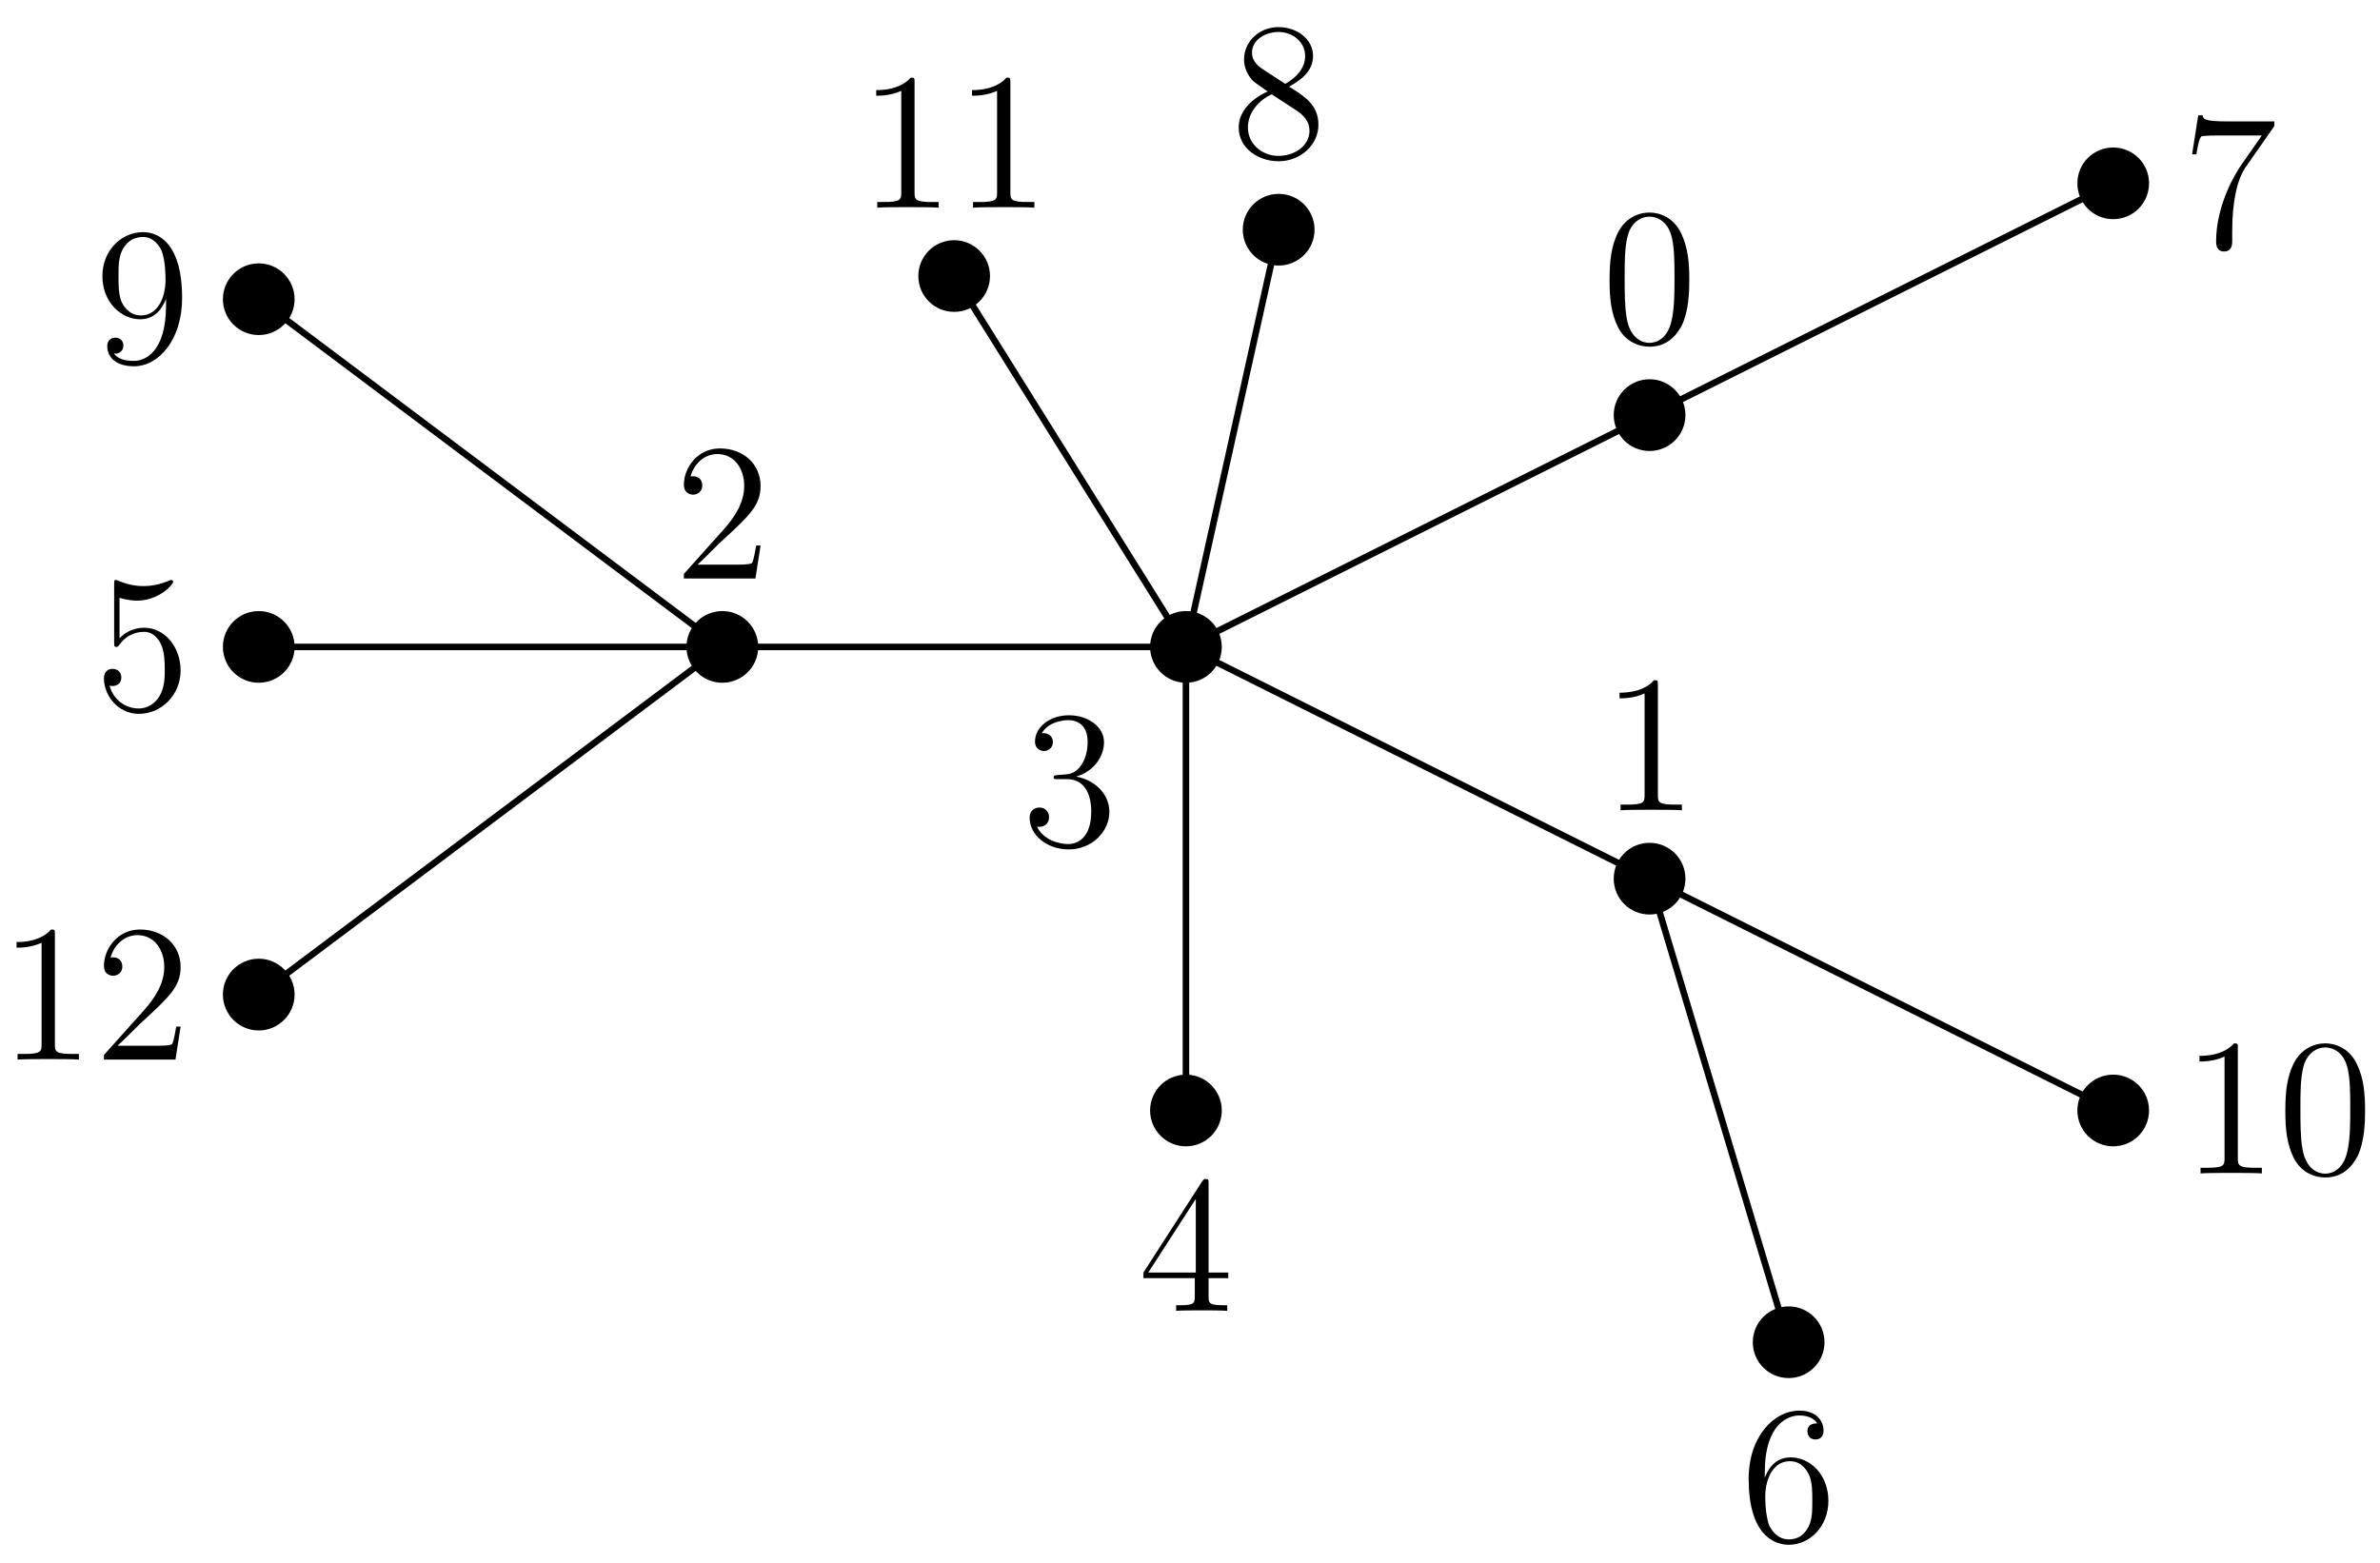
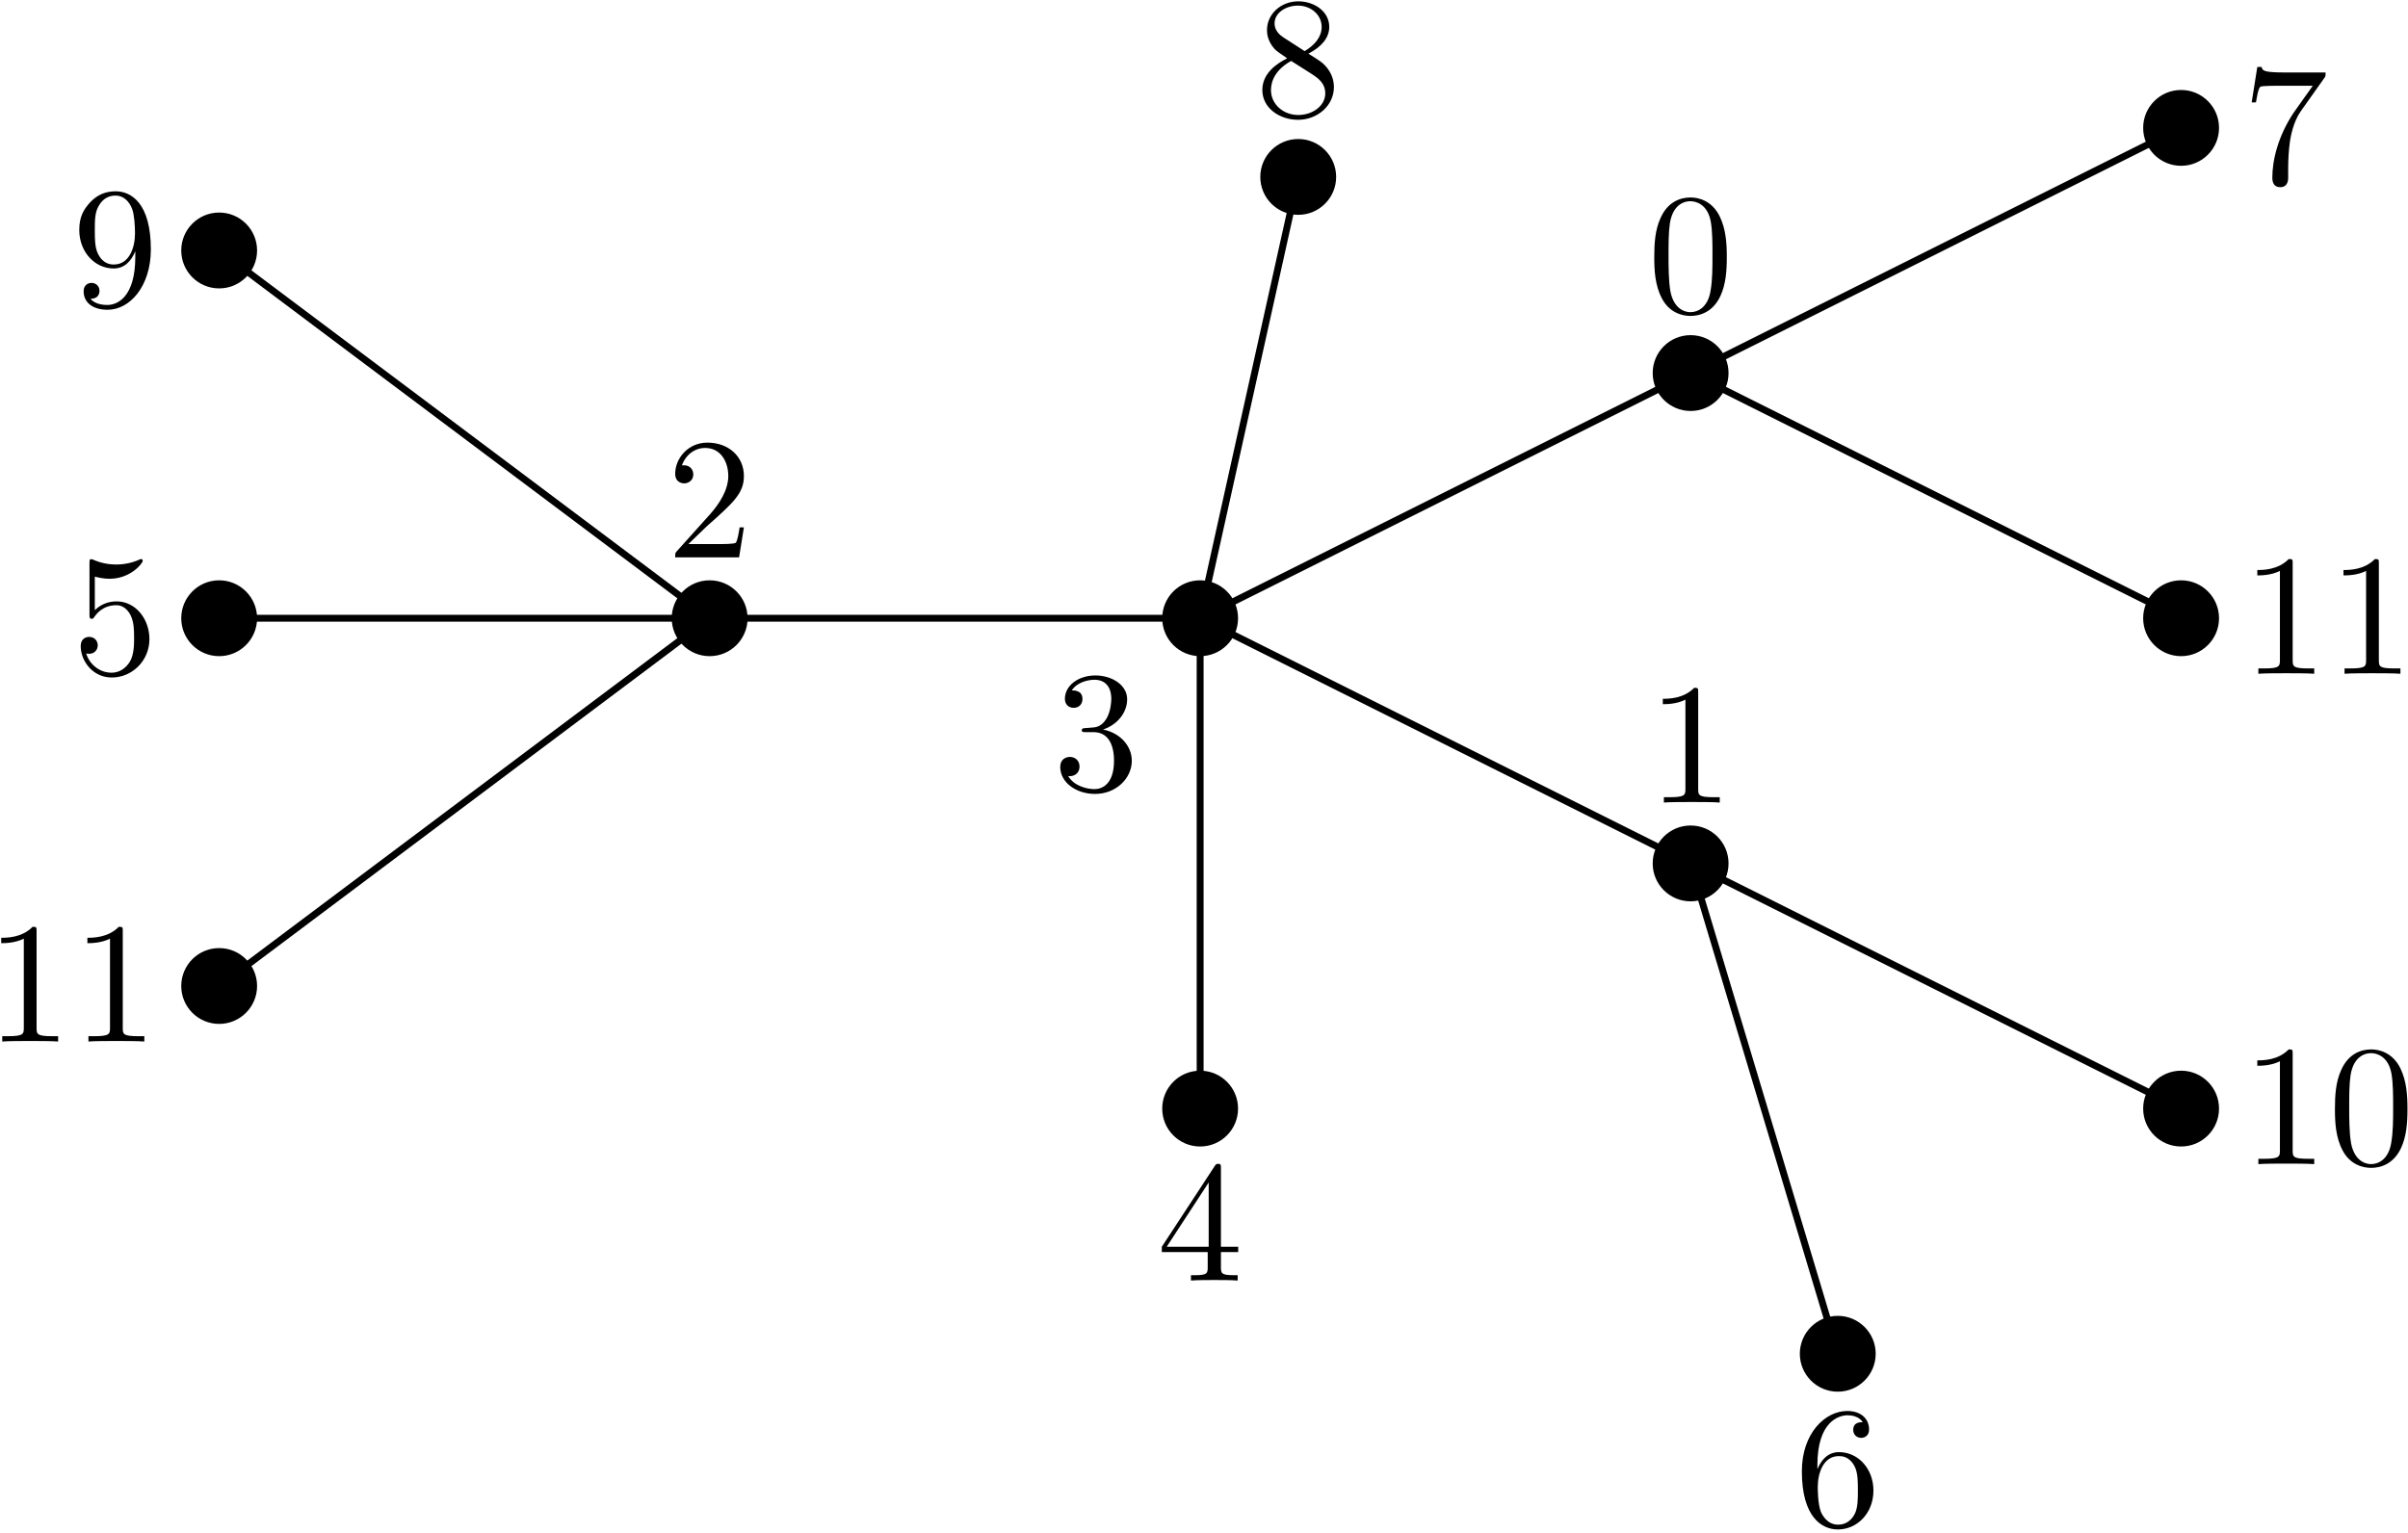
- <svg xmlns="http://www.w3.org/2000/svg" xmlns:xlink="http://www.w3.org/1999/xlink" width="145.52pt" height="95.543pt" viewBox="0 0 145.52 95.543" version="1.1">
+ <svg xmlns="http://www.w3.org/2000/svg" xmlns:xlink="http://www.w3.org/1999/xlink" width="501pt" height="319pt" viewBox="0 0 501 319" version="1.1">
  <defs>
    <g>
      <symbol overflow="visible" id="glyph0-0">
        <path style="stroke:none;" d="" />
      </symbol>
      <symbol overflow="visible" id="glyph0-1">
-         <path style="stroke:none;" d="M 5.266 -2.406 C 5.266 -3.828 4.297 -5.016 3.047 -5.016 C 2.359 -5.016 1.844 -4.703 1.531 -4.375 L 1.531 -6.844 C 2.047 -6.688 2.469 -6.672 2.594 -6.672 C 3.938 -6.672 4.812 -7.656 4.812 -7.828 C 4.812 -7.875 4.781 -7.938 4.703 -7.938 C 4.703 -7.938 4.656 -7.938 4.547 -7.891 C 3.891 -7.609 3.312 -7.562 3 -7.562 C 2.219 -7.562 1.656 -7.812 1.422 -7.906 C 1.344 -7.938 1.297 -7.938 1.297 -7.938 C 1.203 -7.938 1.203 -7.859 1.203 -7.672 L 1.203 -4.125 C 1.203 -3.906 1.203 -3.844 1.344 -3.844 C 1.406 -3.844 1.422 -3.844 1.547 -4 C 1.875 -4.484 2.438 -4.766 3.031 -4.766 C 3.672 -4.766 3.984 -4.188 4.078 -3.984 C 4.281 -3.516 4.297 -2.922 4.297 -2.469 C 4.297 -2.016 4.297 -1.344 3.953 -0.797 C 3.688 -0.375 3.234 -0.078 2.703 -0.078 C 1.906 -0.078 1.141 -0.609 0.922 -1.484 C 0.984 -1.453 1.047 -1.453 1.109 -1.453 C 1.312 -1.453 1.641 -1.562 1.641 -1.969 C 1.641 -2.312 1.406 -2.5 1.109 -2.5 C 0.891 -2.5 0.578 -2.391 0.578 -1.922 C 0.578 -0.906 1.406 0.25 2.719 0.25 C 4.078 0.25 5.266 -0.891 5.266 -2.406 Z M 5.266 -2.406 " />
+         <path style="stroke:none;" d="M 16.094 -7.203 C 16.094 -11.469 13.156 -15.062 9.281 -15.062 C 7.562 -15.062 6.031 -14.484 4.734 -13.234 L 4.734 -20.219 C 5.453 -20.016 6.641 -19.766 7.781 -19.766 C 12.188 -19.766 14.703 -23.016 14.703 -23.484 C 14.703 -23.703 14.594 -23.875 14.344 -23.875 C 14.312 -23.875 14.234 -23.875 14.062 -23.781 C 13.344 -23.453 11.578 -22.734 9.188 -22.734 C 7.75 -22.734 6.094 -22.984 4.406 -23.734 C 4.125 -23.844 4.047 -23.844 3.984 -23.844 C 3.625 -23.844 3.625 -23.562 3.625 -22.984 L 3.625 -12.375 C 3.625 -11.719 3.625 -11.438 4.125 -11.438 C 4.375 -11.438 4.453 -11.547 4.594 -11.766 C 4.984 -12.328 6.312 -14.266 9.219 -14.266 C 11.078 -14.266 11.984 -12.625 12.266 -11.984 C 12.844 -10.656 12.906 -9.25 12.906 -7.453 C 12.906 -6.203 12.906 -4.047 12.047 -2.547 C 11.188 -1.141 9.859 -0.219 8.219 -0.219 C 5.594 -0.219 3.547 -2.109 2.938 -4.234 C 3.047 -4.203 3.156 -4.156 3.547 -4.156 C 4.734 -4.156 5.344 -5.062 5.344 -5.922 C 5.344 -6.781 4.734 -7.672 3.547 -7.672 C 3.047 -7.672 1.797 -7.422 1.797 -5.766 C 1.797 -2.688 4.266 0.781 8.281 0.781 C 12.438 0.781 16.094 -2.656 16.094 -7.203 Z M 16.094 -7.203 " />
      </symbol>
      <symbol overflow="visible" id="glyph0-2">
-         <path style="stroke:none;" d="M 5.359 -3.938 C 5.359 -7.141 4.016 -7.953 2.969 -7.953 C 1.656 -7.953 0.484 -6.844 0.484 -5.266 C 0.484 -3.688 1.609 -2.625 2.797 -2.625 C 3.688 -2.625 4.141 -3.266 4.375 -3.875 L 4.375 -3.484 C 4.375 -0.656 3.125 -0.078 2.406 -0.078 C 2.109 -0.078 1.484 -0.109 1.188 -0.531 L 1.25 -0.531 C 1.344 -0.5 1.766 -0.578 1.766 -1.016 C 1.766 -1.281 1.594 -1.5 1.281 -1.5 C 0.969 -1.5 0.781 -1.297 0.781 -0.984 C 0.781 -0.25 1.375 0.25 2.422 0.25 C 3.906 0.25 5.359 -1.344 5.359 -3.938 Z M 4.344 -5.016 C 4.344 -4 3.891 -2.859 2.844 -2.859 C 2.094 -2.859 1.766 -3.469 1.656 -3.688 C 1.469 -4.141 1.469 -4.719 1.469 -5.266 C 1.469 -5.922 1.469 -6.5 1.781 -7 C 2 -7.312 2.312 -7.656 2.969 -7.656 C 3.641 -7.656 4 -7.062 4.109 -6.797 C 4.344 -6.203 4.344 -5.188 4.344 -5.016 Z M 4.344 -5.016 " />
+         <path style="stroke:none;" d="M 13.156 -11.406 L 13.156 -10.25 C 13.156 -1.859 9.438 -0.219 7.344 -0.219 C 6.734 -0.219 4.812 -0.281 3.844 -1.5 C 5.422 -1.5 5.703 -2.547 5.703 -3.156 C 5.703 -4.266 4.844 -4.812 4.047 -4.812 C 3.484 -4.812 2.406 -4.484 2.406 -3.078 C 2.406 -0.688 4.344 0.781 7.391 0.781 C 12.016 0.781 16.391 -4.094 16.391 -11.797 C 16.391 -21.438 12.266 -23.875 9.078 -23.875 C 7.094 -23.875 5.344 -23.234 3.797 -21.625 C 2.328 -20.016 1.5 -18.5 1.5 -15.812 C 1.5 -11.328 4.656 -7.812 8.672 -7.812 C 10.859 -7.812 12.328 -9.328 13.156 -11.406 Z M 8.719 -8.641 C 8.141 -8.641 6.484 -8.641 5.375 -10.906 C 4.734 -12.234 4.734 -14.016 4.734 -15.781 C 4.734 -17.719 4.734 -19.406 5.484 -20.734 C 6.453 -22.516 7.812 -22.984 9.078 -22.984 C 10.719 -22.984 11.906 -21.766 12.516 -20.156 C 12.938 -19 13.094 -16.75 13.094 -15.094 C 13.094 -12.125 11.875 -8.641 8.719 -8.641 Z M 8.719 -8.641 " />
      </symbol>
      <symbol overflow="visible" id="glyph0-3">
-         <path style="stroke:none;" d="M 4.906 0 L 4.906 -0.344 L 4.531 -0.344 C 3.484 -0.344 3.438 -0.484 3.438 -0.922 L 3.438 -7.656 C 3.438 -7.938 3.438 -7.953 3.203 -7.953 C 2.922 -7.625 2.312 -7.188 1.094 -7.188 L 1.094 -6.844 C 1.359 -6.844 1.953 -6.844 2.625 -7.141 L 2.625 -0.922 C 2.625 -0.484 2.578 -0.344 1.531 -0.344 L 1.156 -0.344 L 1.156 0 C 1.484 -0.031 2.641 -0.031 3.031 -0.031 C 3.438 -0.031 4.578 -0.031 4.906 0 Z M 4.906 0 " />
+         <path style="stroke:none;" d="M 10.547 -22.953 C 10.547 -23.812 10.547 -23.875 9.719 -23.875 C 7.5 -21.594 4.344 -21.594 3.188 -21.594 L 3.188 -20.469 C 3.906 -20.469 6.031 -20.469 7.891 -21.406 L 7.891 -2.828 C 7.891 -1.547 7.781 -1.109 4.547 -1.109 L 3.406 -1.109 L 3.406 0 C 4.656 -0.109 7.781 -0.109 9.219 -0.109 C 10.656 -0.109 13.766 -0.109 15.031 0 L 15.031 -1.109 L 13.875 -1.109 C 10.656 -1.109 10.547 -1.5 10.547 -2.828 Z M 10.547 -22.953 " />
      </symbol>
      <symbol overflow="visible" id="glyph0-4">
-         <path style="stroke:none;" d="M 5.266 -2.016 L 5 -2.016 C 4.953 -1.812 4.859 -1.141 4.75 -0.953 C 4.656 -0.844 3.984 -0.844 3.625 -0.844 L 1.406 -0.844 C 1.734 -1.125 2.469 -1.891 2.766 -2.172 C 4.594 -3.844 5.266 -4.469 5.266 -5.656 C 5.266 -7.031 4.172 -7.953 2.781 -7.953 C 1.406 -7.953 0.578 -6.766 0.578 -5.734 C 0.578 -5.125 1.109 -5.125 1.141 -5.125 C 1.406 -5.125 1.703 -5.312 1.703 -5.688 C 1.703 -6.031 1.484 -6.25 1.141 -6.25 C 1.047 -6.25 1.016 -6.25 0.984 -6.234 C 1.203 -7.047 1.859 -7.609 2.625 -7.609 C 3.641 -7.609 4.266 -6.75 4.266 -5.656 C 4.266 -4.641 3.688 -3.75 3 -2.984 L 0.578 -0.281 L 0.578 0 L 4.953 0 Z M 5.266 -2.016 " />
+         <path style="stroke:none;" d="M 4.547 -2.766 L 8.359 -6.453 C 13.953 -11.406 16.094 -13.344 16.094 -16.922 C 16.094 -21.016 12.875 -23.875 8.5 -23.875 C 4.453 -23.875 1.797 -20.578 1.797 -17.391 C 1.797 -15.391 3.578 -15.391 3.688 -15.391 C 4.297 -15.391 5.562 -15.812 5.562 -17.281 C 5.562 -18.219 4.906 -19.156 3.656 -19.156 C 3.375 -19.156 3.297 -19.156 3.188 -19.109 C 4.016 -21.438 5.953 -22.766 8.031 -22.766 C 11.297 -22.766 12.844 -19.859 12.844 -16.922 C 12.844 -14.062 11.047 -11.219 9.078 -9 L 2.188 -1.328 C 1.797 -0.938 1.797 -0.859 1.797 0 L 15.094 0 L 16.094 -6.234 L 15.203 -6.234 C 15.031 -5.156 14.781 -3.578 14.422 -3.047 C 14.172 -2.766 11.797 -2.766 11.016 -2.766 Z M 4.547 -2.766 " />
      </symbol>
      <symbol overflow="visible" id="glyph0-5">
-         <path style="stroke:none;" d="M 5.359 -2.047 C 5.359 -3.141 4.469 -4 3.328 -4.203 C 4.359 -4.5 5.031 -5.375 5.031 -6.312 C 5.031 -7.25 4.047 -7.953 2.891 -7.953 C 1.703 -7.953 0.812 -7.219 0.812 -6.344 C 0.812 -5.875 1.188 -5.766 1.359 -5.766 C 1.609 -5.766 1.906 -5.953 1.906 -6.312 C 1.906 -6.688 1.609 -6.859 1.344 -6.859 C 1.281 -6.859 1.25 -6.859 1.219 -6.844 C 1.672 -7.656 2.797 -7.656 2.859 -7.656 C 3.25 -7.656 4.031 -7.484 4.031 -6.312 C 4.031 -6.078 4 -5.422 3.641 -4.906 C 3.281 -4.375 2.875 -4.344 2.562 -4.328 L 2.203 -4.297 C 2 -4.281 1.953 -4.266 1.953 -4.156 C 1.953 -4.047 2.016 -4.047 2.219 -4.047 L 2.766 -4.047 C 3.797 -4.047 4.25 -3.203 4.25 -2.062 C 4.25 -0.484 3.438 -0.078 2.844 -0.078 C 2.266 -0.078 1.297 -0.344 0.938 -1.141 C 1.328 -1.078 1.672 -1.297 1.672 -1.719 C 1.672 -2.062 1.422 -2.312 1.094 -2.312 C 0.797 -2.312 0.484 -2.141 0.484 -1.688 C 0.484 -0.625 1.547 0.25 2.875 0.25 C 4.297 0.25 5.359 -0.844 5.359 -2.047 Z M 5.359 -2.047 " />
+         <path style="stroke:none;" d="M 10.406 -12.625 C 13.344 -13.594 15.422 -16.094 15.422 -18.938 C 15.422 -21.875 12.266 -23.875 8.828 -23.875 C 5.203 -23.875 2.469 -21.734 2.469 -19 C 2.469 -17.828 3.266 -17.141 4.297 -17.141 C 5.422 -17.141 6.125 -17.922 6.125 -18.969 C 6.125 -20.766 4.453 -20.766 3.906 -20.766 C 5.016 -22.516 7.391 -22.984 8.672 -22.984 C 10.141 -22.984 12.125 -22.203 12.125 -18.969 C 12.125 -18.547 12.047 -16.453 11.109 -14.875 C 10.047 -13.156 8.828 -13.047 7.922 -13.016 C 7.641 -12.984 6.781 -12.906 6.531 -12.906 C 6.234 -12.875 5.984 -12.844 5.984 -12.484 C 5.984 -12.078 6.234 -12.078 6.844 -12.078 L 8.422 -12.078 C 11.375 -12.078 12.688 -9.641 12.688 -6.125 C 12.688 -1.25 10.219 -0.219 8.641 -0.219 C 7.094 -0.219 4.406 -0.828 3.156 -2.938 C 4.406 -2.766 5.516 -3.547 5.516 -4.906 C 5.516 -6.203 4.547 -6.922 3.516 -6.922 C 2.656 -6.922 1.5 -6.422 1.5 -4.844 C 1.5 -1.578 4.844 0.781 8.75 0.781 C 13.125 0.781 16.391 -2.469 16.391 -6.125 C 16.391 -9.078 14.125 -11.875 10.406 -12.625 Z M 10.406 -12.625 " />
      </symbol>
      <symbol overflow="visible" id="glyph0-6">
-         <path style="stroke:none;" d="M 5.516 -2 L 5.516 -2.344 L 4.312 -2.344 L 4.312 -7.781 C 4.312 -8.016 4.312 -8.062 4.141 -8.062 C 4.047 -8.062 4.016 -8.062 3.922 -7.922 L 0.328 -2.344 L 0.328 -2 L 3.469 -2 L 3.469 -0.906 C 3.469 -0.469 3.438 -0.344 2.562 -0.344 L 2.328 -0.344 L 2.328 0 C 2.609 -0.031 3.547 -0.031 3.891 -0.031 C 4.219 -0.031 5.172 -0.031 5.453 0 L 5.453 -0.344 L 5.219 -0.344 C 4.344 -0.344 4.312 -0.469 4.312 -0.906 L 4.312 -2 Z M 3.531 -2.344 L 0.625 -2.344 L 3.531 -6.844 Z M 3.531 -2.344 " />
+         <path style="stroke:none;" d="M 10.547 -5.922 L 10.547 -2.797 C 10.547 -1.5 10.469 -1.109 7.812 -1.109 L 7.062 -1.109 L 7.062 0 C 8.531 -0.109 10.406 -0.109 11.906 -0.109 C 13.406 -0.109 15.312 -0.109 16.781 0 L 16.781 -1.109 L 16.031 -1.109 C 13.375 -1.109 13.297 -1.5 13.297 -2.797 L 13.297 -5.922 L 16.891 -5.922 L 16.891 -7.031 L 13.297 -7.031 L 13.297 -23.344 C 13.297 -24.062 13.297 -24.281 12.734 -24.281 C 12.406 -24.281 12.297 -24.281 12.016 -23.844 L 1 -7.031 L 1 -5.922 Z M 10.75 -7.031 L 2.016 -7.031 L 10.75 -20.406 Z M 10.75 -7.031 " />
      </symbol>
      <symbol overflow="visible" id="glyph0-7">
-         <path style="stroke:none;" d="M 5.359 -1.984 C 5.359 -3.203 4.5 -3.734 3.562 -4.312 C 4.156 -4.641 5.031 -5.188 5.031 -6.188 C 5.031 -7.234 4.031 -7.953 2.922 -7.953 C 1.75 -7.953 0.812 -7.078 0.812 -5.984 C 0.812 -5.578 0.938 -5.172 1.266 -4.766 C 1.406 -4.609 1.406 -4.609 2.25 -4.016 C 1.094 -3.484 0.484 -2.672 0.484 -1.812 C 0.484 -0.531 1.703 0.25 2.922 0.25 C 4.25 0.25 5.359 -0.734 5.359 -1.984 Z M 4.547 -6.188 C 4.547 -5.453 4.016 -4.859 3.328 -4.484 L 1.938 -5.391 C 1.781 -5.5 1.297 -5.812 1.297 -6.391 C 1.297 -7.172 2.109 -7.656 2.922 -7.656 C 3.781 -7.656 4.547 -7.047 4.547 -6.188 Z M 4.812 -1.609 C 4.812 -0.688 3.891 -0.078 2.922 -0.078 C 1.906 -0.078 1.047 -0.812 1.047 -1.812 C 1.047 -2.734 1.719 -3.484 2.5 -3.844 L 3.938 -2.906 C 4.25 -2.703 4.812 -2.328 4.812 -1.609 Z M 4.812 -1.609 " />
+         <path style="stroke:none;" d="M 5.844 -16.391 C 4.203 -17.469 4.047 -18.688 4.047 -19.297 C 4.047 -21.484 6.391 -22.984 8.922 -22.984 C 11.547 -22.984 13.844 -21.125 13.844 -18.547 C 13.844 -16.5 12.438 -14.781 10.297 -13.516 Z M 11.078 -12.984 C 13.656 -14.312 15.422 -16.172 15.422 -18.547 C 15.422 -21.844 12.234 -23.875 8.969 -23.875 C 5.375 -23.875 2.469 -21.234 2.469 -17.891 C 2.469 -17.25 2.547 -15.641 4.047 -13.953 C 4.453 -13.516 5.766 -12.625 6.672 -12.016 C 4.594 -10.969 1.5 -8.969 1.5 -5.422 C 1.5 -1.609 5.156 0.781 8.922 0.781 C 12.984 0.781 16.391 -2.188 16.391 -6.031 C 16.391 -7.312 16 -8.922 14.625 -10.438 C 13.953 -11.188 13.375 -11.547 11.078 -12.984 Z M 7.5 -11.469 L 11.906 -8.672 C 12.906 -8 14.594 -6.922 14.594 -4.734 C 14.594 -2.078 11.906 -0.219 8.969 -0.219 C 5.875 -0.219 3.297 -2.438 3.297 -5.422 C 3.297 -7.5 4.453 -9.797 7.5 -11.469 Z M 7.5 -11.469 " />
      </symbol>
      <symbol overflow="visible" id="glyph0-8">
-         <path style="stroke:none;" d="M 5.359 -3.828 C 5.359 -4.812 5.297 -5.781 4.859 -6.688 C 4.375 -7.688 3.516 -7.953 2.922 -7.953 C 2.234 -7.953 1.391 -7.609 0.938 -6.609 C 0.609 -5.859 0.484 -5.109 0.484 -3.828 C 0.484 -2.672 0.578 -1.797 1 -0.938 C 1.469 -0.031 2.297 0.25 2.922 0.25 C 3.953 0.25 4.547 -0.375 4.906 -1.062 C 5.328 -1.953 5.359 -3.125 5.359 -3.828 Z M 4.453 -3.969 C 4.453 -3.172 4.453 -2.266 4.312 -1.531 C 4.094 -0.219 3.328 0.016 2.922 0.016 C 2.531 0.016 1.75 -0.203 1.531 -1.5 C 1.406 -2.219 1.406 -3.125 1.406 -3.969 C 1.406 -4.953 1.406 -5.828 1.594 -6.531 C 1.797 -7.344 2.406 -7.703 2.922 -7.703 C 3.375 -7.703 4.062 -7.438 4.297 -6.406 C 4.453 -5.719 4.453 -4.781 4.453 -3.969 Z M 4.453 -3.969 " />
+         <path style="stroke:none;" d="M 16.5 -11.469 C 16.5 -14.344 16.312 -17.219 15.062 -19.859 C 13.406 -23.312 10.469 -23.875 8.969 -23.875 C 6.812 -23.875 4.203 -22.953 2.719 -19.609 C 1.578 -17.141 1.406 -14.344 1.406 -11.469 C 1.406 -8.781 1.547 -5.562 3.016 -2.828 C 4.547 0.078 7.172 0.781 8.922 0.781 C 10.859 0.781 13.594 0.031 15.172 -3.375 C 16.312 -5.844 16.5 -8.641 16.5 -11.469 Z M 8.922 0 C 7.531 0 5.422 -0.891 4.766 -4.344 C 4.375 -6.484 4.375 -9.797 4.375 -11.906 C 4.375 -14.203 4.375 -16.562 4.656 -18.5 C 5.344 -22.766 8.031 -23.094 8.922 -23.094 C 10.109 -23.094 12.484 -22.453 13.156 -18.891 C 13.516 -16.891 13.516 -14.172 13.516 -11.906 C 13.516 -9.219 13.516 -6.781 13.125 -4.484 C 12.594 -1.078 10.547 0 8.922 0 Z M 8.922 0 " />
      </symbol>
      <symbol overflow="visible" id="glyph0-9">
-         <path style="stroke:none;" d="M 5.672 -7.422 L 5.672 -7.703 L 2.797 -7.703 C 1.344 -7.703 1.328 -7.859 1.281 -8.078 L 1.016 -8.078 L 0.641 -5.688 L 0.906 -5.688 C 0.938 -5.906 1.047 -6.641 1.203 -6.781 C 1.297 -6.844 2.203 -6.844 2.359 -6.844 L 4.906 -6.844 L 3.641 -5.031 C 3.312 -4.562 2.109 -2.609 2.109 -0.359 C 2.109 -0.234 2.109 0.25 2.594 0.25 C 3.094 0.25 3.094 -0.219 3.094 -0.375 L 3.094 -0.969 C 3.094 -2.75 3.375 -4.141 3.938 -4.938 Z M 5.672 -7.422 " />
+         <path style="stroke:none;" d="M 17.062 -21.844 C 17.391 -22.266 17.391 -22.344 17.391 -23.094 L 8.672 -23.094 C 4.297 -23.094 4.234 -23.562 4.094 -24.234 L 3.188 -24.234 L 2.016 -16.859 L 2.906 -16.859 C 3.016 -17.422 3.328 -19.688 3.797 -20.109 C 4.047 -20.328 6.844 -20.328 7.312 -20.328 L 14.734 -20.328 C 14.344 -19.766 11.516 -15.844 10.719 -14.672 C 7.5 -9.828 6.312 -4.844 6.312 -1.188 C 6.312 -0.828 6.312 0.781 7.953 0.781 C 9.609 0.781 9.609 -0.828 9.609 -1.188 L 9.609 -3.016 C 9.609 -4.984 9.719 -6.953 10 -8.891 C 10.141 -9.719 10.656 -12.797 12.234 -15.031 Z M 17.062 -21.844 " />
      </symbol>
      <symbol overflow="visible" id="glyph0-10">
-         <path style="stroke:none;" d="M 5.359 -2.438 C 5.359 -4.031 4.25 -5.094 3.047 -5.094 C 1.984 -5.094 1.594 -4.172 1.469 -3.844 L 1.469 -4.156 C 1.469 -7.188 2.938 -7.656 3.578 -7.656 C 4.016 -7.656 4.453 -7.531 4.672 -7.172 C 4.531 -7.172 4.078 -7.172 4.078 -6.688 C 4.078 -6.422 4.25 -6.188 4.562 -6.188 C 4.859 -6.188 5.062 -6.375 5.062 -6.719 C 5.062 -7.344 4.609 -7.953 3.578 -7.953 C 2.062 -7.953 0.484 -6.406 0.484 -3.781 C 0.484 -0.484 1.922 0.25 2.938 0.25 C 4.25 0.25 5.359 -0.891 5.359 -2.438 Z M 4.375 -2.453 C 4.375 -1.844 4.375 -1.297 4.141 -0.844 C 3.844 -0.281 3.422 -0.078 2.938 -0.078 C 2.188 -0.078 1.828 -0.734 1.719 -0.984 C 1.609 -1.297 1.5 -1.891 1.5 -2.719 C 1.5 -3.672 1.922 -4.859 3 -4.859 C 3.656 -4.859 4 -4.406 4.188 -4 C 4.375 -3.562 4.375 -2.969 4.375 -2.453 Z M 4.375 -2.453 " />
+         <path style="stroke:none;" d="M 4.734 -11.766 L 4.734 -12.625 C 4.734 -21.688 9.188 -22.984 11.016 -22.984 C 11.875 -22.984 13.375 -22.766 14.172 -21.547 C 13.625 -21.547 12.188 -21.547 12.188 -19.938 C 12.188 -18.828 13.047 -18.281 13.844 -18.281 C 14.422 -18.281 15.484 -18.609 15.484 -20.016 C 15.484 -22.156 13.906 -23.875 10.938 -23.875 C 6.344 -23.875 1.5 -19.25 1.5 -11.328 C 1.5 -1.75 5.672 0.781 9 0.781 C 12.984 0.781 16.391 -2.578 16.391 -7.312 C 16.391 -11.875 13.203 -15.312 9.219 -15.312 C 6.781 -15.312 5.453 -13.484 4.734 -11.766 Z M 9 -0.219 C 6.734 -0.219 5.672 -2.359 5.453 -2.906 C 4.812 -4.594 4.812 -7.453 4.812 -8.109 C 4.812 -10.906 5.953 -14.484 9.188 -14.484 C 9.75 -14.484 11.406 -14.484 12.516 -12.266 C 13.156 -10.938 13.156 -9.109 13.156 -7.344 C 13.156 -5.625 13.156 -3.844 12.547 -2.547 C 11.469 -0.391 9.828 -0.219 9 -0.219 Z M 9 -0.219 " />
      </symbol>
    </g>
  </defs>
  <g id="surface1">
-     <path style="fill:none;stroke-width:0.399;stroke-linecap:butt;stroke-linejoin:miter;stroke:rgb(0%,0%,0%);stroke-opacity:1;stroke-miterlimit:10;" d="M 0.001 -0.001 L 56.693 -0.001 L 113.388 28.347 " transform="matrix(1,0,0,-1,15.819,39.55792)" />
-     <path style="fill:none;stroke-width:0.399;stroke-linecap:butt;stroke-linejoin:miter;stroke:rgb(0%,0%,0%);stroke-opacity:1;stroke-miterlimit:10;" d="M 0.001 21.261 L 28.345 -0.001 L 0.001 -21.258 " transform="matrix(1,0,0,-1,15.819,39.55792)" />
-     <path style="fill:none;stroke-width:0.399;stroke-linecap:butt;stroke-linejoin:miter;stroke:rgb(0%,0%,0%);stroke-opacity:1;stroke-miterlimit:10;" d="M 62.365 25.511 L 56.693 -0.001 L 42.521 22.679 " transform="matrix(1,0,0,-1,15.819,39.55792)" />
-     <path style="fill:none;stroke-width:0.399;stroke-linecap:butt;stroke-linejoin:miter;stroke:rgb(0%,0%,0%);stroke-opacity:1;stroke-miterlimit:10;" d="M 56.693 -28.348 L 56.693 -0.001 L 113.388 -28.348 " transform="matrix(1,0,0,-1,15.819,39.55792)" />
-     <path style="fill:none;stroke-width:0.399;stroke-linecap:butt;stroke-linejoin:miter;stroke:rgb(0%,0%,0%);stroke-opacity:1;stroke-miterlimit:10;" d="M 85.04 -14.173 L 93.544 -42.52 " transform="matrix(1,0,0,-1,15.819,39.55792)" />
-     <path style="fill-rule:nonzero;fill:rgb(0%,0%,0%);fill-opacity:1;stroke-width:0.399;stroke-linecap:butt;stroke-linejoin:miter;stroke:rgb(0%,0%,0%);stroke-opacity:1;stroke-miterlimit:10;" d="M 1.994 -0.001 C 1.994 1.101 1.099 1.992 0.001 1.992 C -1.1 1.992 -1.991 1.101 -1.991 -0.001 C -1.991 -1.102 -1.1 -1.993 0.001 -1.993 C 1.099 -1.993 1.994 -1.102 1.994 -0.001 Z M 1.994 -0.001 " transform="matrix(1,0,0,-1,15.819,39.55792)" />
-     <path style="fill-rule:nonzero;fill:rgb(0%,0%,0%);fill-opacity:1;stroke-width:0.399;stroke-linecap:butt;stroke-linejoin:miter;stroke:rgb(0%,0%,0%);stroke-opacity:1;stroke-miterlimit:10;" d="M 1.994 21.261 C 1.994 22.359 1.099 23.253 0.001 23.253 C -1.1 23.253 -1.991 22.359 -1.991 21.261 C -1.991 20.159 -1.1 19.269 0.001 19.269 C 1.099 19.269 1.994 20.159 1.994 21.261 Z M 1.994 21.261 " transform="matrix(1,0,0,-1,15.819,39.55792)" />
-     <path style="fill-rule:nonzero;fill:rgb(0%,0%,0%);fill-opacity:1;stroke-width:0.399;stroke-linecap:butt;stroke-linejoin:miter;stroke:rgb(0%,0%,0%);stroke-opacity:1;stroke-miterlimit:10;" d="M 1.994 -21.258 C 1.994 -20.161 1.099 -19.266 0.001 -19.266 C -1.1 -19.266 -1.991 -20.161 -1.991 -21.258 C -1.991 -22.36 -1.1 -23.255 0.001 -23.255 C 1.099 -23.255 1.994 -22.36 1.994 -21.258 Z M 1.994 -21.258 " transform="matrix(1,0,0,-1,15.819,39.55792)" />
-     <path style="fill-rule:nonzero;fill:rgb(0%,0%,0%);fill-opacity:1;stroke-width:0.399;stroke-linecap:butt;stroke-linejoin:miter;stroke:rgb(0%,0%,0%);stroke-opacity:1;stroke-miterlimit:10;" d="M 30.341 -0.001 C 30.341 1.101 29.447 1.992 28.345 1.992 C 27.247 1.992 26.353 1.101 26.353 -0.001 C 26.353 -1.102 27.247 -1.993 28.345 -1.993 C 29.447 -1.993 30.341 -1.102 30.341 -0.001 Z M 30.341 -0.001 " transform="matrix(1,0,0,-1,15.819,39.55792)" />
-     <path style="fill-rule:nonzero;fill:rgb(0%,0%,0%);fill-opacity:1;stroke-width:0.399;stroke-linecap:butt;stroke-linejoin:miter;stroke:rgb(0%,0%,0%);stroke-opacity:1;stroke-miterlimit:10;" d="M 58.685 -0.001 C 58.685 1.101 57.794 1.992 56.693 1.992 C 55.595 1.992 54.701 1.101 54.701 -0.001 C 54.701 -1.102 55.595 -1.993 56.693 -1.993 C 57.794 -1.993 58.685 -1.102 58.685 -0.001 Z M 58.685 -0.001 " transform="matrix(1,0,0,-1,15.819,39.55792)" />
-     <path style="fill-rule:nonzero;fill:rgb(0%,0%,0%);fill-opacity:1;stroke-width:0.399;stroke-linecap:butt;stroke-linejoin:miter;stroke:rgb(0%,0%,0%);stroke-opacity:1;stroke-miterlimit:10;" d="M 58.685 -28.348 C 58.685 -27.247 57.794 -26.356 56.693 -26.356 C 55.595 -26.356 54.701 -27.247 54.701 -28.348 C 54.701 -29.446 55.595 -30.341 56.693 -30.341 C 57.794 -30.341 58.685 -29.446 58.685 -28.348 Z M 58.685 -28.348 " transform="matrix(1,0,0,-1,15.819,39.55792)" />
-     <path style="fill-rule:nonzero;fill:rgb(0%,0%,0%);fill-opacity:1;stroke-width:0.399;stroke-linecap:butt;stroke-linejoin:miter;stroke:rgb(0%,0%,0%);stroke-opacity:1;stroke-miterlimit:10;" d="M 64.357 25.511 C 64.357 26.613 63.462 27.503 62.365 27.503 C 61.263 27.503 60.368 26.613 60.368 25.511 C 60.368 24.413 61.263 23.519 62.365 23.519 C 63.462 23.519 64.357 24.413 64.357 25.511 Z M 64.357 25.511 " transform="matrix(1,0,0,-1,15.819,39.55792)" />
-     <path style="fill-rule:nonzero;fill:rgb(0%,0%,0%);fill-opacity:1;stroke-width:0.399;stroke-linecap:butt;stroke-linejoin:miter;stroke:rgb(0%,0%,0%);stroke-opacity:1;stroke-miterlimit:10;" d="M 44.513 22.679 C 44.513 23.777 43.622 24.671 42.521 24.671 C 41.419 24.671 40.529 23.777 40.529 22.679 C 40.529 21.577 41.419 20.687 42.521 20.687 C 43.622 20.687 44.513 21.577 44.513 22.679 Z M 44.513 22.679 " transform="matrix(1,0,0,-1,15.819,39.55792)" />
-     <path style="fill-rule:nonzero;fill:rgb(0%,0%,0%);fill-opacity:1;stroke-width:0.399;stroke-linecap:butt;stroke-linejoin:miter;stroke:rgb(0%,0%,0%);stroke-opacity:1;stroke-miterlimit:10;" d="M 87.033 14.175 C 87.033 15.273 86.142 16.167 85.04 16.167 C 83.939 16.167 83.048 15.273 83.048 14.175 C 83.048 13.074 83.939 12.179 85.04 12.179 C 86.142 12.179 87.033 13.074 87.033 14.175 Z M 87.033 14.175 " transform="matrix(1,0,0,-1,15.819,39.55792)" />
-     <path style="fill-rule:nonzero;fill:rgb(0%,0%,0%);fill-opacity:1;stroke-width:0.399;stroke-linecap:butt;stroke-linejoin:miter;stroke:rgb(0%,0%,0%);stroke-opacity:1;stroke-miterlimit:10;" d="M 115.38 28.347 C 115.38 29.449 114.49 30.339 113.388 30.339 C 112.286 30.339 111.396 29.449 111.396 28.347 C 111.396 27.245 112.286 26.355 113.388 26.355 C 114.49 26.355 115.38 27.245 115.38 28.347 Z M 115.38 28.347 " transform="matrix(1,0,0,-1,15.819,39.55792)" />
-     <path style="fill-rule:nonzero;fill:rgb(0%,0%,0%);fill-opacity:1;stroke-width:0.399;stroke-linecap:butt;stroke-linejoin:miter;stroke:rgb(0%,0%,0%);stroke-opacity:1;stroke-miterlimit:10;" d="M 87.033 -14.173 C 87.033 -13.071 86.142 -12.18 85.04 -12.18 C 83.939 -12.18 83.048 -13.071 83.048 -14.173 C 83.048 -15.274 83.939 -16.165 85.04 -16.165 C 86.142 -16.165 87.033 -15.274 87.033 -14.173 Z M 87.033 -14.173 " transform="matrix(1,0,0,-1,15.819,39.55792)" />
-     <path style="fill-rule:nonzero;fill:rgb(0%,0%,0%);fill-opacity:1;stroke-width:0.399;stroke-linecap:butt;stroke-linejoin:miter;stroke:rgb(0%,0%,0%);stroke-opacity:1;stroke-miterlimit:10;" d="M 115.38 -28.348 C 115.38 -27.247 114.49 -26.356 113.388 -26.356 C 112.286 -26.356 111.396 -27.247 111.396 -28.348 C 111.396 -29.446 112.286 -30.341 113.388 -30.341 C 114.49 -30.341 115.38 -29.446 115.38 -28.348 Z M 115.38 -28.348 " transform="matrix(1,0,0,-1,15.819,39.55792)" />
-     <path style="fill-rule:nonzero;fill:rgb(0%,0%,0%);fill-opacity:1;stroke-width:0.399;stroke-linecap:butt;stroke-linejoin:miter;stroke:rgb(0%,0%,0%);stroke-opacity:1;stroke-miterlimit:10;" d="M 95.536 -42.52 C 95.536 -41.419 94.646 -40.528 93.544 -40.528 C 92.443 -40.528 91.552 -41.419 91.552 -42.52 C 91.552 -43.622 92.443 -44.512 93.544 -44.512 C 94.646 -44.512 95.536 -43.622 95.536 -42.52 Z M 95.536 -42.52 " transform="matrix(1,0,0,-1,15.819,39.55792)" />
+     <path style="fill:none;stroke-width:0.399;stroke-linecap:butt;stroke-linejoin:miter;stroke:rgb(0%,0%,0%);stroke-opacity:1;stroke-miterlimit:10;" d="M -0 -0 L 56.694 -0 L 113.387 28.347 " transform="matrix(3.6,0,0,-3.6,45.598,128.6628)" />
+     <path style="fill:none;stroke-width:0.399;stroke-linecap:butt;stroke-linejoin:miter;stroke:rgb(0%,0%,0%);stroke-opacity:1;stroke-miterlimit:10;" d="M -0 21.261 L 28.346 -0 L -0 -21.26 " transform="matrix(3.6,0,0,-3.6,45.598,128.6628)" />
+     <path style="fill:none;stroke-width:0.399;stroke-linecap:butt;stroke-linejoin:miter;stroke:rgb(0%,0%,0%);stroke-opacity:1;stroke-miterlimit:10;" d="M 62.363 25.512 L 56.694 -0 " transform="matrix(3.6,0,0,-3.6,45.598,128.6628)" />
+     <path style="fill:none;stroke-width:0.399;stroke-linecap:butt;stroke-linejoin:miter;stroke:rgb(0%,0%,0%);stroke-opacity:1;stroke-miterlimit:10;" d="M 56.694 -28.347 L 56.694 -0 L 113.387 -28.347 " transform="matrix(3.6,0,0,-3.6,45.598,128.6628)" />
+     <path style="fill:none;stroke-width:0.399;stroke-linecap:butt;stroke-linejoin:miter;stroke:rgb(0%,0%,0%);stroke-opacity:1;stroke-miterlimit:10;" d="M 85.04 -14.174 L 93.545 -42.52 " transform="matrix(3.6,0,0,-3.6,45.598,128.6628)" />
+     <path style="fill:none;stroke-width:0.399;stroke-linecap:butt;stroke-linejoin:miter;stroke:rgb(0%,0%,0%);stroke-opacity:1;stroke-miterlimit:10;" d="M 85.04 14.174 L 113.387 -0 " transform="matrix(3.6,0,0,-3.6,45.598,128.6628)" />
+     <path style="fill-rule:nonzero;fill:rgb(0%,0%,0%);fill-opacity:1;stroke-width:0.399;stroke-linecap:butt;stroke-linejoin:miter;stroke:rgb(0%,0%,0%);stroke-opacity:1;stroke-miterlimit:10;" d="M 1.992 -0 C 1.992 1.101 1.1 1.993 -0 1.993 C -1.1 1.993 -1.992 1.101 -1.992 -0 C -1.992 -1.101 -1.1 -1.993 -0 -1.993 C 1.1 -1.993 1.992 -1.101 1.992 -0 Z M 1.992 -0 " transform="matrix(3.6,0,0,-3.6,45.598,128.6628)" />
+     <path style="fill-rule:nonzero;fill:rgb(0%,0%,0%);fill-opacity:1;stroke-width:0.399;stroke-linecap:butt;stroke-linejoin:miter;stroke:rgb(0%,0%,0%);stroke-opacity:1;stroke-miterlimit:10;" d="M 1.992 21.261 C 1.992 22.361 1.1 23.253 -0 23.253 C -1.1 23.253 -1.992 22.361 -1.992 21.261 C -1.992 20.159 -1.1 19.267 -0 19.267 C 1.1 19.267 1.992 20.159 1.992 21.261 Z M 1.992 21.261 " transform="matrix(3.6,0,0,-3.6,45.598,128.6628)" />
+     <path style="fill-rule:nonzero;fill:rgb(0%,0%,0%);fill-opacity:1;stroke-width:0.399;stroke-linecap:butt;stroke-linejoin:miter;stroke:rgb(0%,0%,0%);stroke-opacity:1;stroke-miterlimit:10;" d="M 1.992 -21.26 C 1.992 -20.16 1.1 -19.268 -0 -19.268 C -1.1 -19.268 -1.992 -20.16 -1.992 -21.26 C -1.992 -22.36 -1.1 -23.252 -0 -23.252 C 1.1 -23.252 1.992 -22.36 1.992 -21.26 Z M 1.992 -21.26 " transform="matrix(3.6,0,0,-3.6,45.598,128.6628)" />
+     <path style="fill-rule:nonzero;fill:rgb(0%,0%,0%);fill-opacity:1;stroke-width:0.399;stroke-linecap:butt;stroke-linejoin:miter;stroke:rgb(0%,0%,0%);stroke-opacity:1;stroke-miterlimit:10;" d="M 30.34 -0 C 30.34 1.101 29.448 1.993 28.346 1.993 C 27.246 1.993 26.354 1.101 26.354 -0 C 26.354 -1.101 27.246 -1.993 28.346 -1.993 C 29.448 -1.993 30.34 -1.101 30.34 -0 Z M 30.34 -0 " transform="matrix(3.6,0,0,-3.6,45.598,128.6628)" />
+     <path style="fill-rule:nonzero;fill:rgb(0%,0%,0%);fill-opacity:1;stroke-width:0.399;stroke-linecap:butt;stroke-linejoin:miter;stroke:rgb(0%,0%,0%);stroke-opacity:1;stroke-miterlimit:10;" d="M 58.686 -0 C 58.686 1.101 57.794 1.993 56.694 1.993 C 55.593 1.993 54.702 1.101 54.702 -0 C 54.702 -1.101 55.593 -1.993 56.694 -1.993 C 57.794 -1.993 58.686 -1.101 58.686 -0 Z M 58.686 -0 " transform="matrix(3.6,0,0,-3.6,45.598,128.6628)" />
+     <path style="fill-rule:nonzero;fill:rgb(0%,0%,0%);fill-opacity:1;stroke-width:0.399;stroke-linecap:butt;stroke-linejoin:miter;stroke:rgb(0%,0%,0%);stroke-opacity:1;stroke-miterlimit:10;" d="M 58.686 -28.347 C 58.686 -27.246 57.794 -26.355 56.694 -26.355 C 55.593 -26.355 54.702 -27.246 54.702 -28.347 C 54.702 -29.447 55.593 -30.339 56.694 -30.339 C 57.794 -30.339 58.686 -29.447 58.686 -28.347 Z M 58.686 -28.347 " transform="matrix(3.6,0,0,-3.6,45.598,128.6628)" />
+     <path style="fill-rule:nonzero;fill:rgb(0%,0%,0%);fill-opacity:1;stroke-width:0.399;stroke-linecap:butt;stroke-linejoin:miter;stroke:rgb(0%,0%,0%);stroke-opacity:1;stroke-miterlimit:10;" d="M 64.355 25.512 C 64.355 26.612 63.463 27.504 62.363 27.504 C 61.263 27.504 60.37 26.612 60.37 25.512 C 60.37 24.412 61.263 23.52 62.363 23.52 C 63.463 23.52 64.355 24.412 64.355 25.512 Z M 64.355 25.512 " transform="matrix(3.6,0,0,-3.6,45.598,128.6628)" />
+     <path style="fill-rule:nonzero;fill:rgb(0%,0%,0%);fill-opacity:1;stroke-width:0.399;stroke-linecap:butt;stroke-linejoin:miter;stroke:rgb(0%,0%,0%);stroke-opacity:1;stroke-miterlimit:10;" d="M 115.38 -0 C 115.38 1.101 114.488 1.993 113.387 1.993 C 112.287 1.993 111.394 1.101 111.394 -0 C 111.394 -1.101 112.287 -1.993 113.387 -1.993 C 114.488 -1.993 115.38 -1.101 115.38 -0 Z M 115.38 -0 " transform="matrix(3.6,0,0,-3.6,45.598,128.6628)" />
+     <path style="fill-rule:nonzero;fill:rgb(0%,0%,0%);fill-opacity:1;stroke-width:0.399;stroke-linecap:butt;stroke-linejoin:miter;stroke:rgb(0%,0%,0%);stroke-opacity:1;stroke-miterlimit:10;" d="M 87.033 14.174 C 87.033 15.274 86.141 16.166 85.04 16.166 C 83.94 16.166 83.048 15.274 83.048 14.174 C 83.048 13.073 83.94 12.181 85.04 12.181 C 86.141 12.181 87.033 13.073 87.033 14.174 Z M 87.033 14.174 " transform="matrix(3.6,0,0,-3.6,45.598,128.6628)" />
+     <path style="fill-rule:nonzero;fill:rgb(0%,0%,0%);fill-opacity:1;stroke-width:0.399;stroke-linecap:butt;stroke-linejoin:miter;stroke:rgb(0%,0%,0%);stroke-opacity:1;stroke-miterlimit:10;" d="M 115.38 28.347 C 115.38 29.447 114.488 30.339 113.387 30.339 C 112.287 30.339 111.394 29.447 111.394 28.347 C 111.394 27.247 112.287 26.354 113.387 26.354 C 114.488 26.354 115.38 27.247 115.38 28.347 Z M 115.38 28.347 " transform="matrix(3.6,0,0,-3.6,45.598,128.6628)" />
+     <path style="fill-rule:nonzero;fill:rgb(0%,0%,0%);fill-opacity:1;stroke-width:0.399;stroke-linecap:butt;stroke-linejoin:miter;stroke:rgb(0%,0%,0%);stroke-opacity:1;stroke-miterlimit:10;" d="M 87.033 -14.174 C 87.033 -13.073 86.141 -12.181 85.04 -12.181 C 83.94 -12.181 83.048 -13.073 83.048 -14.174 C 83.048 -15.274 83.94 -16.166 85.04 -16.166 C 86.141 -16.166 87.033 -15.274 87.033 -14.174 Z M 87.033 -14.174 " transform="matrix(3.6,0,0,-3.6,45.598,128.6628)" />
+     <path style="fill-rule:nonzero;fill:rgb(0%,0%,0%);fill-opacity:1;stroke-width:0.399;stroke-linecap:butt;stroke-linejoin:miter;stroke:rgb(0%,0%,0%);stroke-opacity:1;stroke-miterlimit:10;" d="M 115.38 -28.347 C 115.38 -27.246 114.488 -26.355 113.387 -26.355 C 112.287 -26.355 111.394 -27.246 111.394 -28.347 C 111.394 -29.447 112.287 -30.339 113.387 -30.339 C 114.488 -30.339 115.38 -29.447 115.38 -28.347 Z M 115.38 -28.347 " transform="matrix(3.6,0,0,-3.6,45.598,128.6628)" />
+     <path style="fill-rule:nonzero;fill:rgb(0%,0%,0%);fill-opacity:1;stroke-width:0.399;stroke-linecap:butt;stroke-linejoin:miter;stroke:rgb(0%,0%,0%);stroke-opacity:1;stroke-miterlimit:10;" d="M 95.537 -42.52 C 95.537 -41.42 94.645 -40.528 93.545 -40.528 C 92.445 -40.528 91.552 -41.42 91.552 -42.52 C 91.552 -43.62 92.445 -44.513 93.545 -44.513 C 94.645 -44.513 95.537 -43.62 95.537 -42.52 Z M 95.537 -42.52 " transform="matrix(3.6,0,0,-3.6,45.598,128.6628)" />
    <g style="fill:rgb(0%,0%,0%);fill-opacity:1;">
-       <use xlink:href="#glyph0-1" x="5.777" y="43.402" />
+       <use xlink:href="#glyph0-1" x="14.994" y="140.218" />
    </g>
    <g style="fill:rgb(0%,0%,0%);fill-opacity:1;">
-       <use xlink:href="#glyph0-2" x="5.777" y="22.148" />
+       <use xlink:href="#glyph0-2" x="14.994" y="63.686" />
    </g>
    <g style="fill:rgb(0%,0%,0%);fill-opacity:1;">
-       <use xlink:href="#glyph0-3" x="-0.081" y="64.793" />
-       <use xlink:href="#glyph0-4" x="5.777" y="64.793" />
+       <use xlink:href="#glyph0-3" x="-2.937" y="216.754" />
+       <use xlink:href="#glyph0-3" x="14.995" y="216.754" />
    </g>
    <g style="fill:rgb(0%,0%,0%);fill-opacity:1;">
-       <use xlink:href="#glyph0-4" x="41.237" y="35.374" />
+       <use xlink:href="#glyph0-4" x="138.68" y="115.99" />
    </g>
    <g style="fill:rgb(0%,0%,0%);fill-opacity:1;">
-       <use xlink:href="#glyph0-5" x="62.471" y="51.692" />
+       <use xlink:href="#glyph0-5" x="219.089" y="164.446" />
    </g>
    <g style="fill:rgb(0%,0%,0%);fill-opacity:1;">
-       <use xlink:href="#glyph0-6" x="69.584" y="80.159" />
+       <use xlink:href="#glyph0-6" x="240.725" y="266.496" />
    </g>
    <g style="fill:rgb(0%,0%,0%);fill-opacity:1;">
-       <use xlink:href="#glyph0-7" x="75.253" y="9.611" />
+       <use xlink:href="#glyph0-7" x="261.137" y="24.151" />
    </g>
    <g style="fill:rgb(0%,0%,0%);fill-opacity:1;">
-       <use xlink:href="#glyph0-3" x="52.481" y="12.697" />
-       <use xlink:href="#glyph0-3" x="58.339" y="12.697" />
+       <use xlink:href="#glyph0-3" x="466.46" y="140.218" />
+       <use xlink:href="#glyph0-3" x="484.392" y="140.218" />
    </g>
    <g style="fill:rgb(0%,0%,0%);fill-opacity:1;">
-       <use xlink:href="#glyph0-8" x="97.93" y="20.95" />
+       <use xlink:href="#glyph0-8" x="342.774" y="64.968" />
    </g>
    <g style="fill:rgb(0%,0%,0%);fill-opacity:1;">
-       <use xlink:href="#glyph0-9" x="133.39" y="15.127" />
+       <use xlink:href="#glyph0-9" x="466.46" y="38.173" />
    </g>
    <g style="fill:rgb(0%,0%,0%);fill-opacity:1;">
-       <use xlink:href="#glyph0-3" x="97.93" y="49.547" />
+       <use xlink:href="#glyph0-3" x="342.774" y="167.017" />
    </g>
    <g style="fill:rgb(0%,0%,0%);fill-opacity:1;">
-       <use xlink:href="#glyph0-3" x="133.39" y="71.754" />
-       <use xlink:href="#glyph0-8" x="139.248" y="71.754" />
+       <use xlink:href="#glyph0-3" x="466.46" y="242.268" />
+       <use xlink:href="#glyph0-8" x="484.392" y="242.268" />
    </g>
    <g style="fill:rgb(0%,0%,0%);fill-opacity:1;">
-       <use xlink:href="#glyph0-10" x="106.434" y="94.212" />
+       <use xlink:href="#glyph0-10" x="373.389" y="317.518" />
    </g>
  </g>
</svg>
